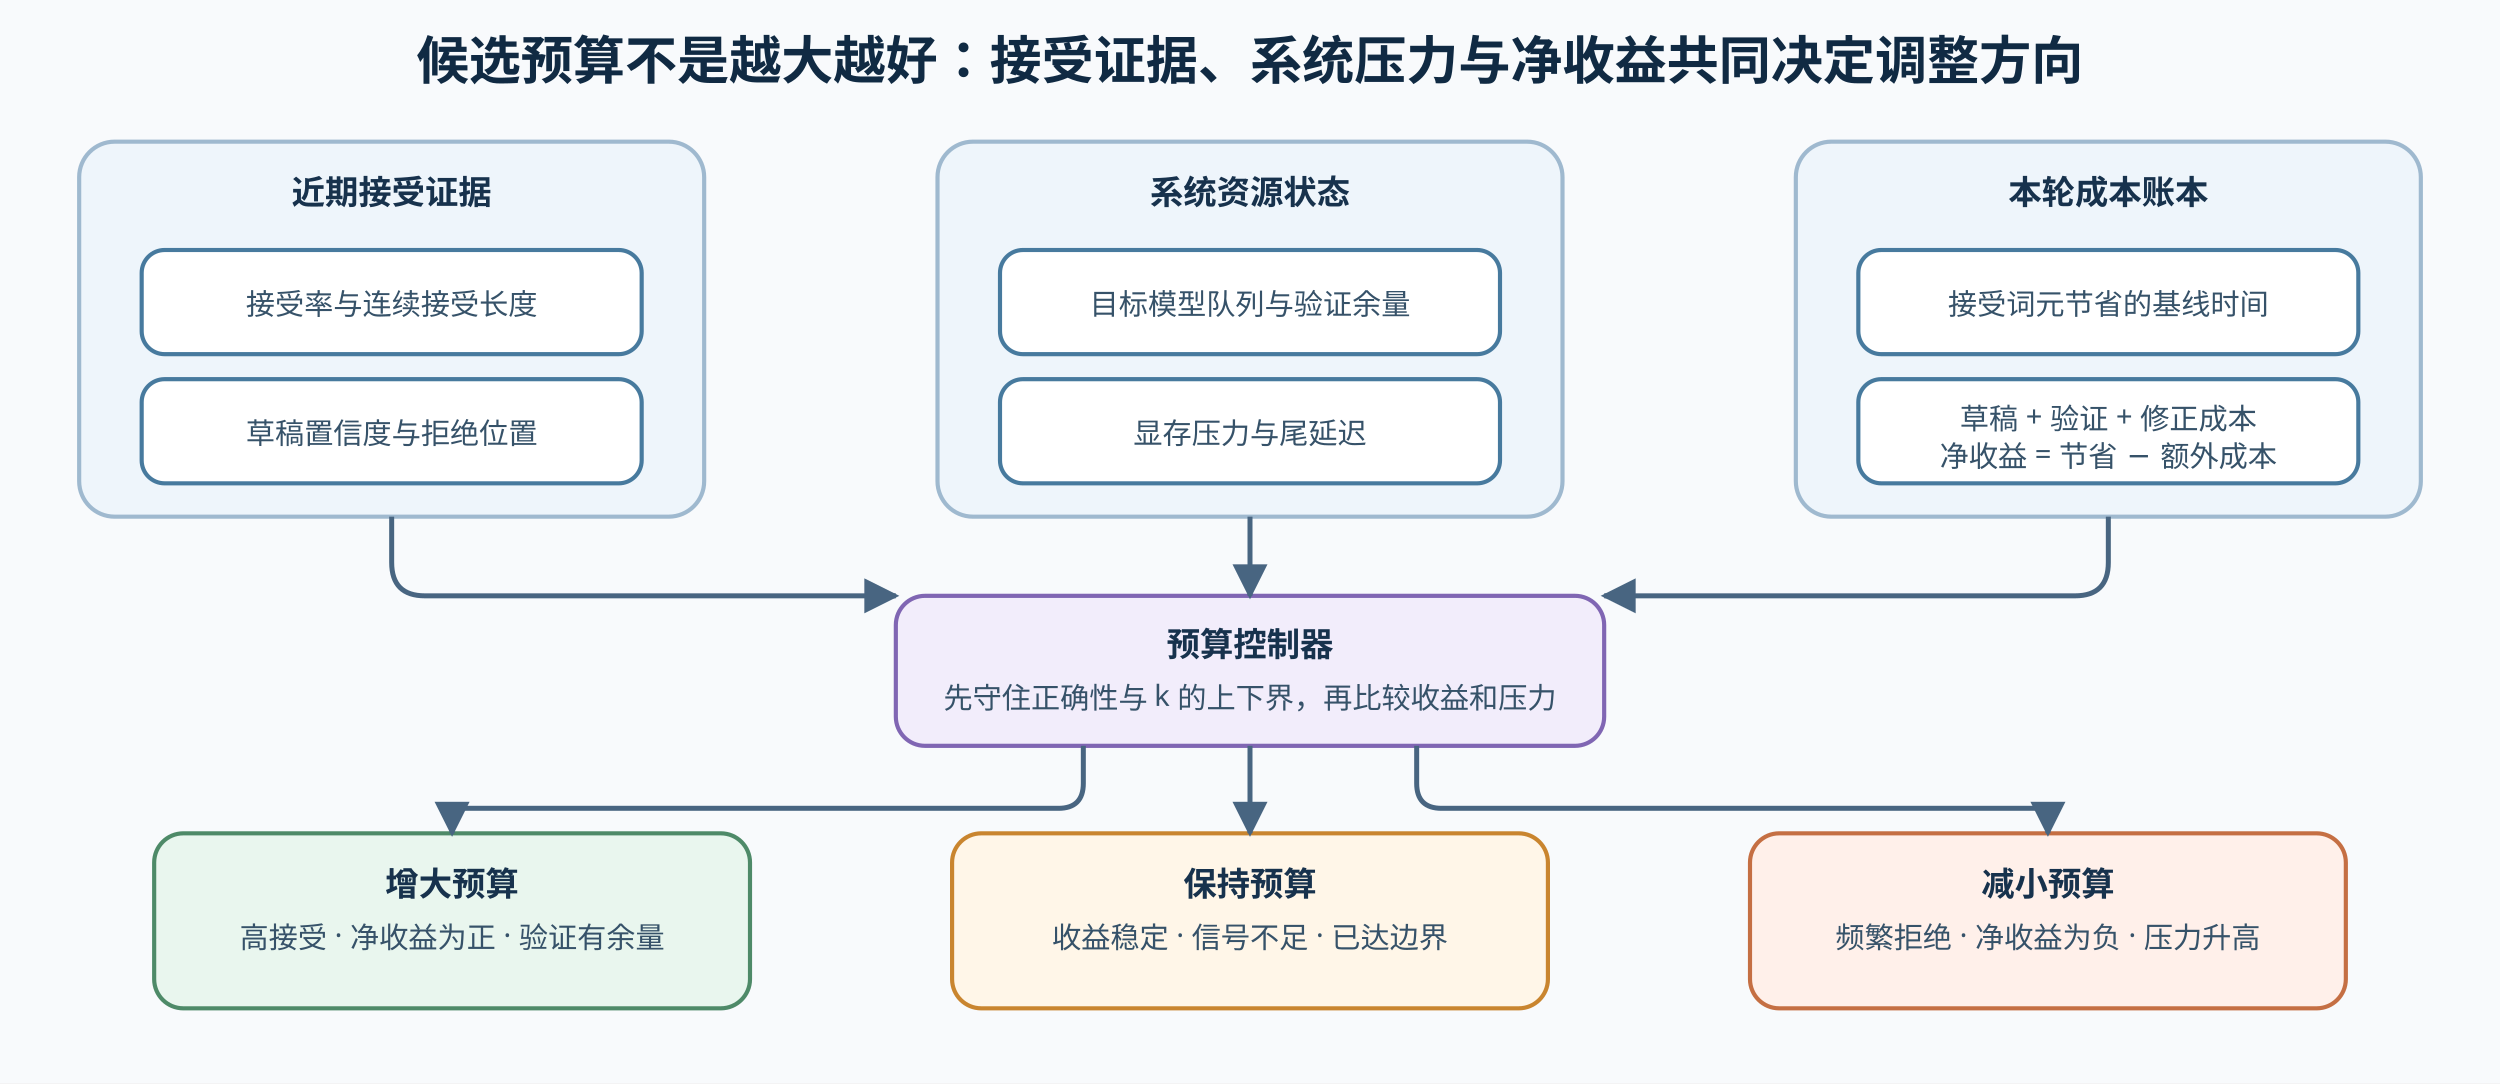
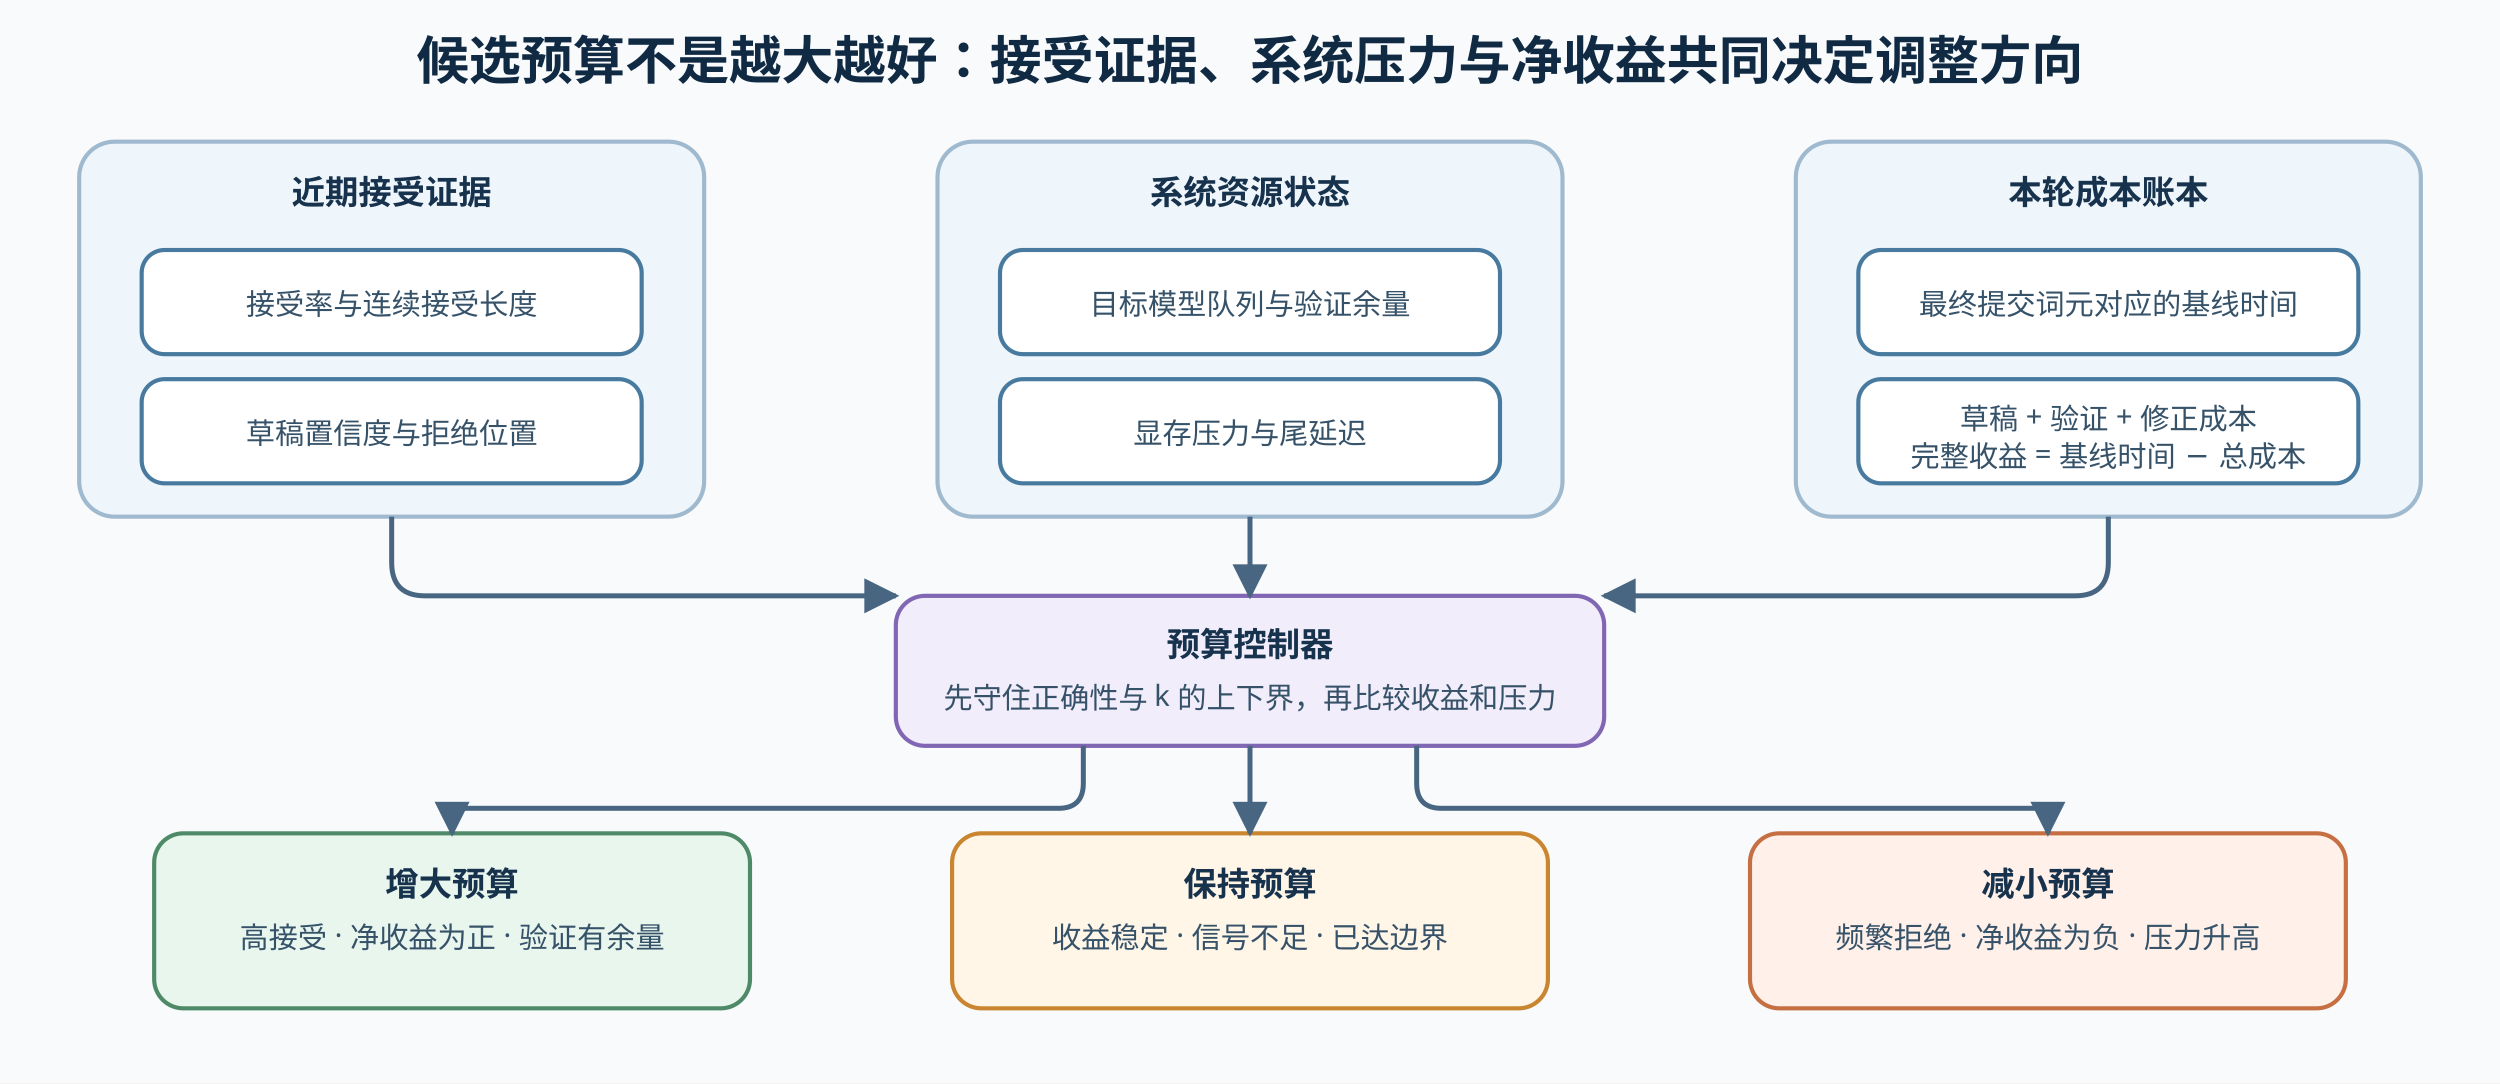
<svg xmlns="http://www.w3.org/2000/svg" width="1200" height="520" viewBox="0 0 1200 520">
  <defs>
    <marker id="arrow" viewBox="0 0 10 10" refX="9" refY="5" markerWidth="7" markerHeight="7" orient="auto">
      <path d="M0 0 L10 5 L0 10 Z" fill="#486581" />
    </marker>
    <style>
      .title{font:700 25px sans-serif;fill:#102a43}.group{fill:#eef5fb;stroke:#9fb9cf;stroke-width:2}.node{fill:#fff;stroke:#477a9e;stroke-width:2}.grow{fill:#e9f6ee;stroke:#4e8a68;stroke-width:2}.hold{fill:#fff6e8;stroke:#c9852f;stroke-width:2}.shrink{fill:#fff0ea;stroke:#c56f43;stroke-width:2}.gate{fill:#f2edfb;stroke:#8066b3;stroke-width:2}.label{font:700 16px sans-serif;fill:#17324d}.small{font:14px sans-serif;fill:#365269}.edge{fill:none;stroke:#486581;stroke-width:2.4;marker-end:url(#arrow)}
    </style>
  </defs>
  <rect x="0" y="0" width="1200" height="520" fill="#f8fafc" />
  <text x="600" y="38" text-anchor="middle" class="title">候选预算不是越大越好：接受证据、系统压力与净收益共同决定调整方向</text>
  <rect x="38" y="68" width="300" height="180" rx="17" class="group" />
  <text x="188" y="98" text-anchor="middle" class="label">近期接受证据</text>
  <rect x="68" y="120" width="240" height="50" rx="11" class="node" />
  <text x="188" y="151" text-anchor="middle" class="small">接受率与连续接受长度</text>
  <rect x="68" y="182" width="240" height="50" rx="11" class="node" />
  <text x="188" y="213" text-anchor="middle" class="small">草稿置信度与拒绝位置</text>
  <rect x="450" y="68" width="300" height="180" rx="17" class="group" />
  <text x="600" y="98" text-anchor="middle" class="label">系统资源状态</text>
  <rect x="480" y="120" width="240" height="50" rx="11" class="node" />
  <text x="600" y="151" text-anchor="middle" class="small">目标模型队列与验证余量</text>
  <rect x="480" y="182" width="240" height="50" rx="11" class="node" />
  <text x="600" y="213" text-anchor="middle" class="small">显存压力与尾延迟</text>
  <rect x="862" y="68" width="300" height="180" rx="17" class="group" />
  <text x="1012" y="98" text-anchor="middle" class="label">本轮成本账本</text>
  <rect x="892" y="120" width="240" height="50" rx="11" class="node" />
-   <text x="1012" y="151" text-anchor="middle" class="small">接受词元节省的基线时间</text>
+   <text x="1012" y="151" text-anchor="middle" class="small">最终提交词元对应的基线时间</text>
  <rect x="892" y="182" width="240" height="50" rx="11" class="node" />
  <text x="1012" y="206" text-anchor="middle" class="small">草稿 + 验证 + 修正成本</text>
-   <text x="1012" y="224" text-anchor="middle" class="small">净收益 = 节省 − 额外成本</text>
+   <text x="1012" y="224" text-anchor="middle" class="small">完整收益 = 基线时间 − 总成本</text>
  <rect x="430" y="286" width="340" height="72" rx="14" class="gate" />
  <text x="600" y="315" text-anchor="middle" class="label">预算控制器</text>
  <text x="600" y="340" text-anchor="middle" class="small">先守住正确性与 k 的上下界，再比较收益和压力</text>
  <path d="M188 248 V270 Q188 286 204 286 H430" class="edge" />
  <path d="M600 248 V286" class="edge" />
  <path d="M1012 248 V270 Q1012 286 996 286 H770" class="edge" />
  <rect x="74" y="400" width="286" height="84" rx="14" class="grow" />
  <text x="217" y="430" text-anchor="middle" class="label">增大预算</text>
  <text x="217" y="455" text-anchor="middle" class="small">高接受 · 净收益为正 · 验证有余量</text>
  <rect x="457" y="400" width="286" height="84" rx="14" class="hold" />
  <text x="600" y="430" text-anchor="middle" class="label">保持预算</text>
  <text x="600" y="455" text-anchor="middle" class="small">收益稳定 · 信号不足 · 已达边界</text>
  <rect x="840" y="400" width="286" height="84" rx="14" class="shrink" />
  <text x="983" y="430" text-anchor="middle" class="label">减小预算</text>
  <text x="983" y="455" text-anchor="middle" class="small">频繁拒绝 · 净收益为负 · 压力升高</text>
  <path d="M520 358 V376 Q520 388 508 388 H217 V400" class="edge" />
  <path d="M600 358 V400" class="edge" />
  <path d="M680 358 V376 Q680 388 692 388 H983 V400" class="edge" />
</svg>
